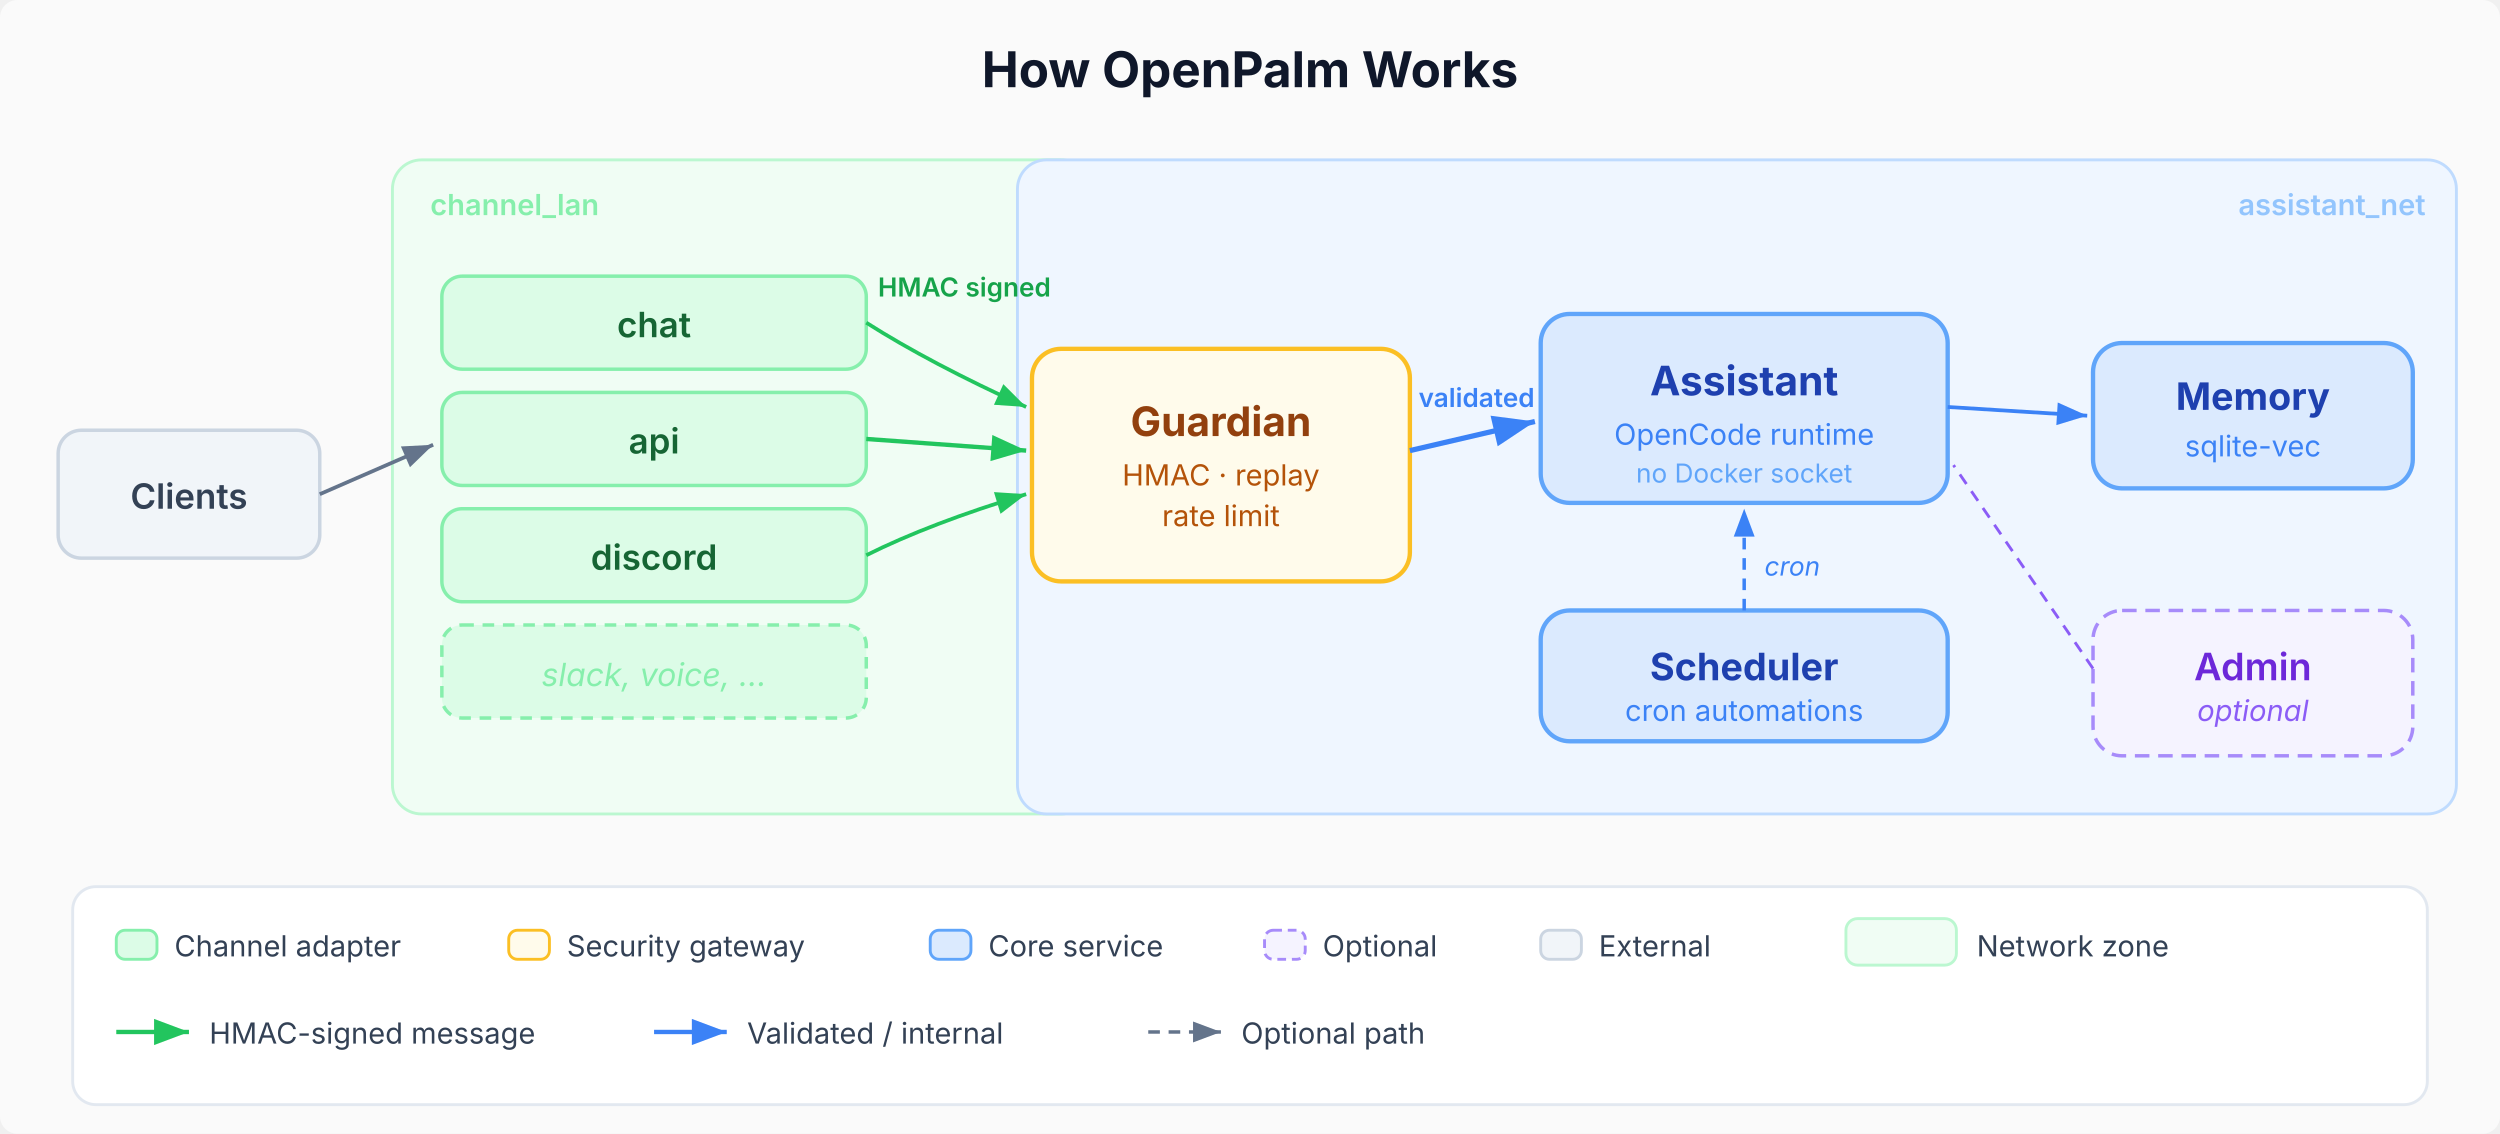
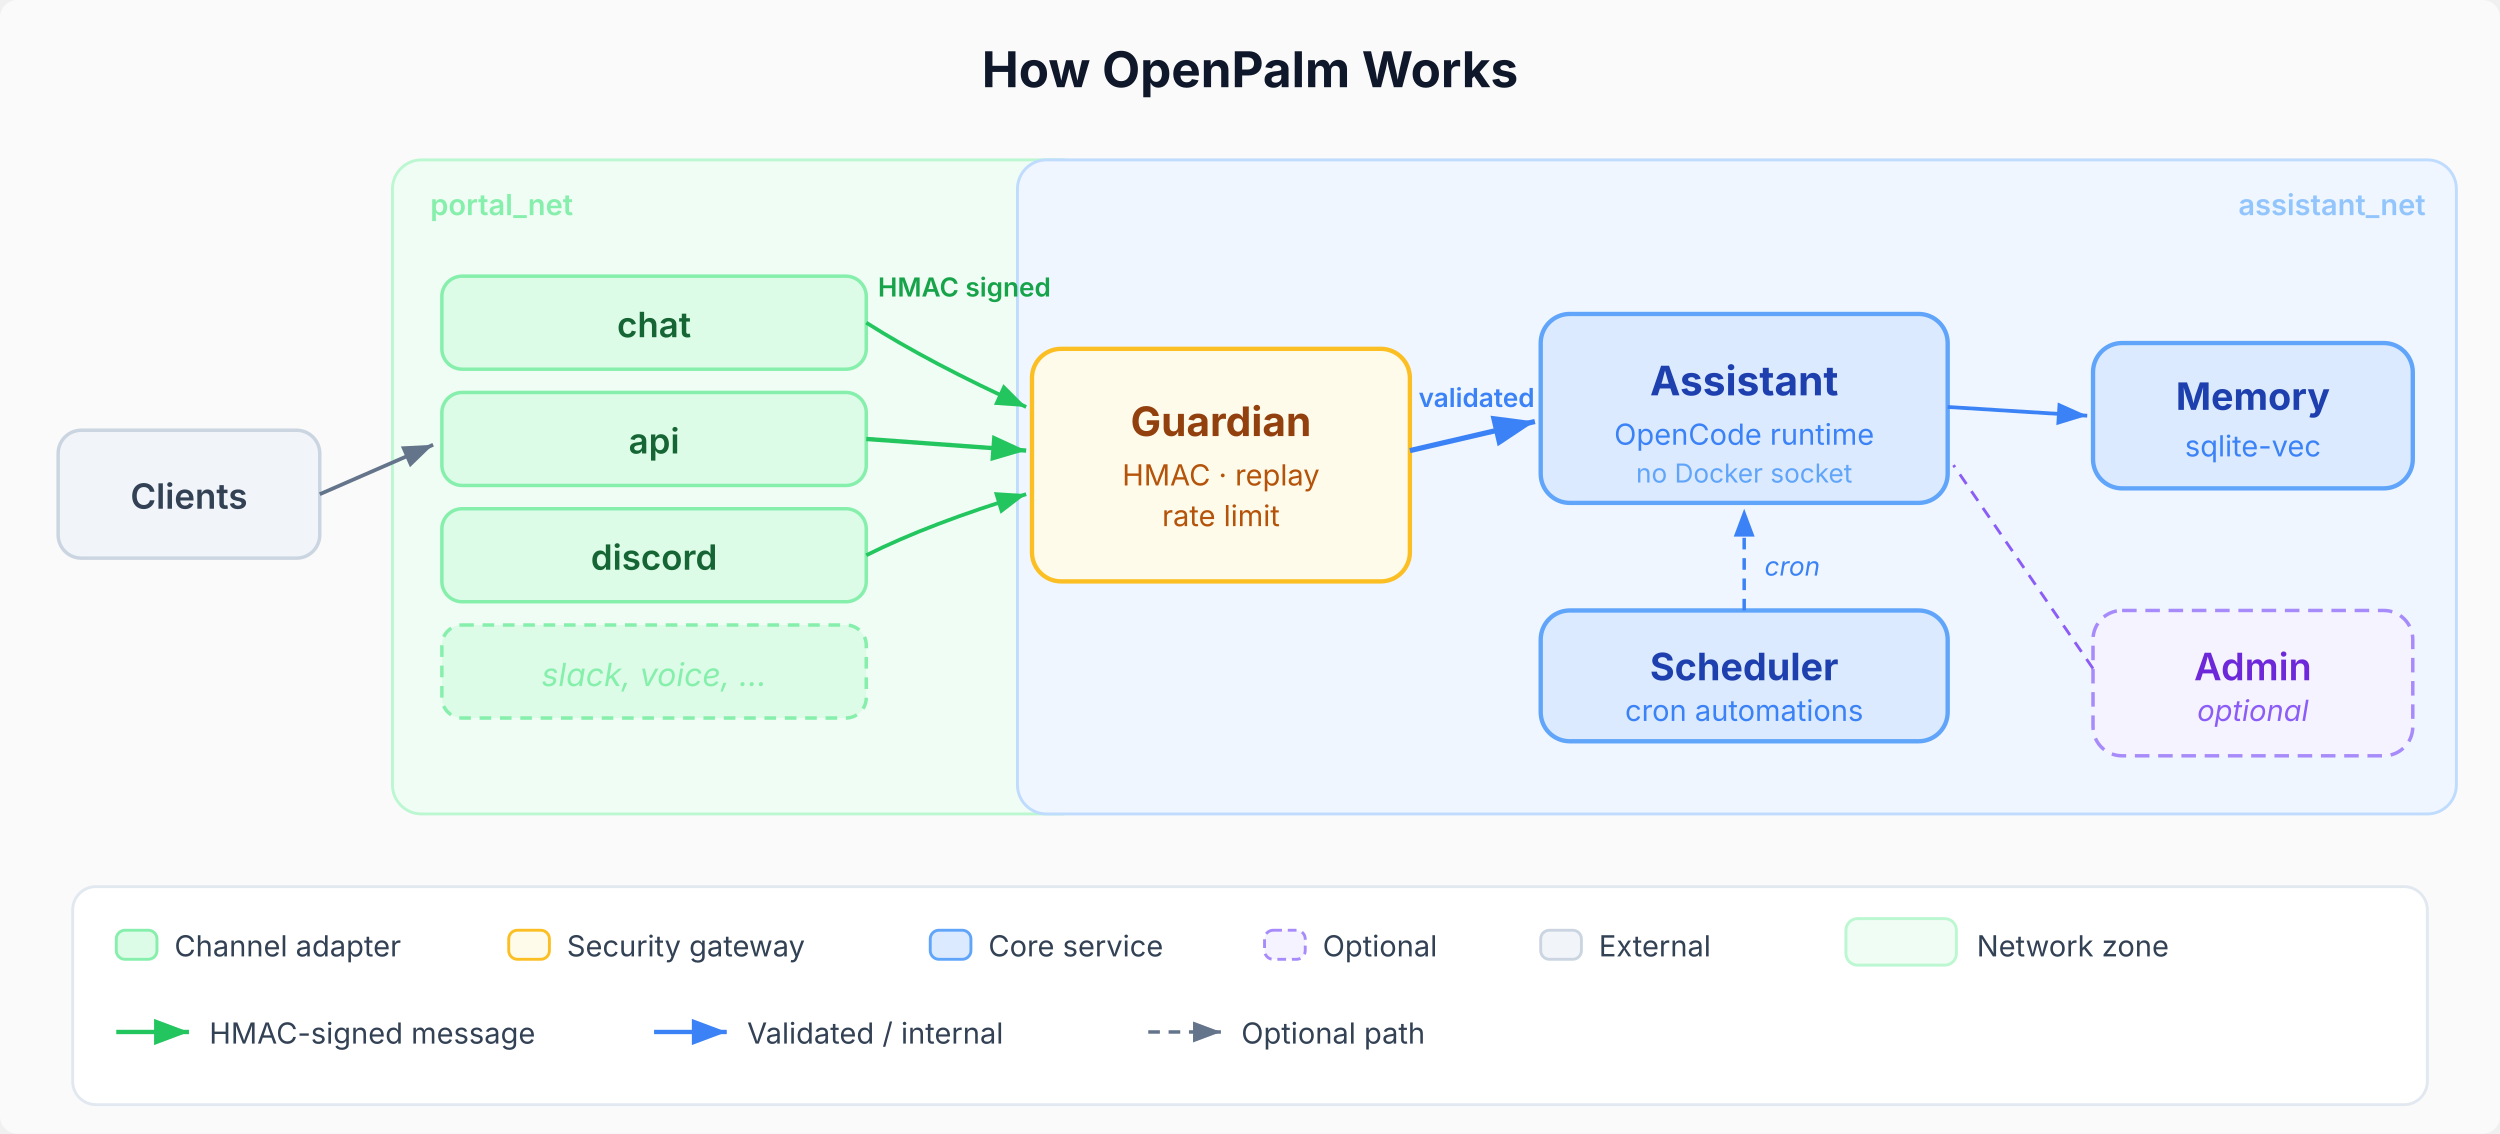
<svg xmlns="http://www.w3.org/2000/svg" viewBox="0 0 860 390" font-family="system-ui, -apple-system, 'Segoe UI', sans-serif" font-size="13">
  <defs>
    <marker id="arr" markerWidth="8" markerHeight="6" refX="8" refY="3" orient="auto">
      <path d="M0,0 L8,3 L0,6 Z" fill="#64748b" />
    </marker>
    <marker id="arr-grn" markerWidth="8" markerHeight="6" refX="8" refY="3" orient="auto">
      <path d="M0,0 L8,3 L0,6 Z" fill="#22c55e" />
    </marker>
    <marker id="arr-blu" markerWidth="8" markerHeight="6" refX="8" refY="3" orient="auto">
      <path d="M0,0 L8,3 L0,6 Z" fill="#3b82f6" />
    </marker>
  </defs>
  <rect width="860" height="390" rx="6" fill="#fafafa" />
  <text x="430" y="30" text-anchor="middle" font-size="17" font-weight="700" fill="#0f172a">How OpenPalm Works</text>
  <rect x="135" y="55" width="240" height="225" rx="10" fill="#f0fdf4" stroke="#bbf7d0" stroke-width="1" />
-   <text x="148" y="74" font-size="10" fill="#86efac" font-weight="600">channel_lan</text>
+   <text x="148" y="74" font-size="10" fill="#86efac" font-weight="600">portal_net</text>
  <rect x="350" y="55" width="495" height="225" rx="10" fill="#eff6ff" stroke="#bfdbfe" stroke-width="1" />
  <text x="770" y="74" font-size="10" fill="#93c5fd" font-weight="600">assistant_net</text>
  <rect x="20" y="148" width="90" height="44" rx="8" fill="#f1f5f9" stroke="#cbd5e1" stroke-width="1.2" />
  <text x="65" y="175" text-anchor="middle" font-size="12" font-weight="600" fill="#334155">Clients</text>
  <rect x="152" y="95" width="146" height="32" rx="7" fill="#dcfce7" stroke="#86efac" stroke-width="1.2" />
  <text x="225" y="116" text-anchor="middle" font-size="12" font-weight="600" fill="#166534">chat</text>
  <rect x="152" y="135" width="146" height="32" rx="7" fill="#dcfce7" stroke="#86efac" stroke-width="1.2" />
  <text x="225" y="156" text-anchor="middle" font-size="12" font-weight="600" fill="#166534">api</text>
  <rect x="152" y="175" width="146" height="32" rx="7" fill="#dcfce7" stroke="#86efac" stroke-width="1.2" />
  <text x="225" y="196" text-anchor="middle" font-size="12" font-weight="600" fill="#166534">discord</text>
  <rect x="152" y="215" width="146" height="32" rx="7" fill="#dcfce7" stroke="#86efac" stroke-width="1.2" stroke-dasharray="4,3" />
  <text x="225" y="236" text-anchor="middle" font-size="11" fill="#86efac" font-style="italic">slack, voice, ...</text>
  <rect x="355" y="120" width="130" height="80" rx="10" fill="#fffbeb" stroke="#fbbf24" stroke-width="1.5" />
  <text x="420" y="150" text-anchor="middle" font-size="14" font-weight="700" fill="#92400e">Guardian</text>
  <text x="420" y="167" text-anchor="middle" font-size="10" fill="#b45309">HMAC · replay</text>
  <text x="420" y="181" text-anchor="middle" font-size="10" fill="#b45309">rate limit</text>
  <rect x="530" y="108" width="140" height="65" rx="10" fill="#dbeafe" stroke="#60a5fa" stroke-width="1.5" />
  <text x="600" y="136" text-anchor="middle" font-size="14" font-weight="700" fill="#1e40af">Assistant</text>
  <text x="600" y="153" text-anchor="middle" font-size="10" fill="#3b82f6">OpenCode runtime</text>
  <text x="600" y="166" text-anchor="middle" font-size="9" fill="#60a5fa">no Docker socket</text>
  <rect x="720" y="118" width="110" height="50" rx="10" fill="#dbeafe" stroke="#60a5fa" stroke-width="1.5" />
  <text x="775" y="141" text-anchor="middle" font-size="13" font-weight="700" fill="#1e40af">Memory</text>
  <text x="775" y="157" text-anchor="middle" font-size="10" fill="#3b82f6">sqlite-vec</text>
  <rect x="530" y="210" width="140" height="45" rx="10" fill="#dbeafe" stroke="#60a5fa" stroke-width="1.5" />
  <text x="600" y="234" text-anchor="middle" font-size="13" font-weight="700" fill="#1e40af">Scheduler</text>
  <text x="600" y="248" text-anchor="middle" font-size="10" fill="#3b82f6">cron automations</text>
  <rect x="720" y="210" width="110" height="50" rx="10" fill="#f5f3ff" stroke="#a78bfa" stroke-width="1.2" stroke-dasharray="5,3" />
  <text x="775" y="234" text-anchor="middle" font-size="13" font-weight="600" fill="#6d28d9">Admin</text>
  <text x="775" y="248" text-anchor="middle" font-size="10" fill="#8b5cf6" font-style="italic">optional</text>
  <line x1="110" y1="170" x2="149" y2="153" stroke="#64748b" stroke-width="1.3" marker-end="url(#arr)" />
  <path d="M 298 111 Q 320 125, 353 140" fill="none" stroke="#22c55e" stroke-width="1.3" marker-end="url(#arr-grn)" />
  <line x1="298" y1="151" x2="353" y2="155" stroke="#22c55e" stroke-width="1.5" marker-end="url(#arr-grn)" />
  <path d="M 298 191 Q 320 180, 353 170" fill="none" stroke="#22c55e" stroke-width="1.3" marker-end="url(#arr-grn)" />
  <text x="302" y="102" font-size="9" fill="#16a34a" font-weight="600">HMAC signed</text>
  <line x1="485" y1="155" x2="528" y2="145" stroke="#3b82f6" stroke-width="1.8" marker-end="url(#arr-blu)" />
  <text x="488" y="140" font-size="9" fill="#3b82f6" font-weight="600">validated</text>
  <line x1="670" y1="140" x2="718" y2="143" stroke="#3b82f6" stroke-width="1.3" marker-end="url(#arr-blu)" />
  <line x1="600" y1="210" x2="600" y2="175" stroke="#3b82f6" stroke-width="1.2" stroke-dasharray="4,3" marker-end="url(#arr-blu)" />
  <text x="607" y="198" font-size="9" fill="#3b82f6" font-style="italic">cron</text>
  <path d="M 720 230 L 672 160" fill="none" stroke="#8b5cf6" stroke-width="1" stroke-dasharray="4,3" />
  <rect x="25" y="305" width="810" height="75" rx="8" fill="#fff" stroke="#e2e8f0" stroke-width="1" />
  <rect x="40" y="320" width="14" height="10" rx="3" fill="#dcfce7" stroke="#86efac" stroke-width="1" />
  <text x="60" y="329" font-size="10" fill="#334155">Channel adapter</text>
  <rect x="175" y="320" width="14" height="10" rx="3" fill="#fffbeb" stroke="#fbbf24" stroke-width="1" />
  <text x="195" y="329" font-size="10" fill="#334155">Security gateway</text>
  <rect x="320" y="320" width="14" height="10" rx="3" fill="#dbeafe" stroke="#60a5fa" stroke-width="1" />
  <text x="340" y="329" font-size="10" fill="#334155">Core service</text>
  <rect x="435" y="320" width="14" height="10" rx="3" fill="#f5f3ff" stroke="#a78bfa" stroke-width="1" stroke-dasharray="3,2" />
  <text x="455" y="329" font-size="10" fill="#334155">Optional</text>
  <rect x="530" y="320" width="14" height="10" rx="3" fill="#f1f5f9" stroke="#cbd5e1" stroke-width="1" />
  <text x="550" y="329" font-size="10" fill="#334155">External</text>
  <rect x="635" y="316" width="38" height="16" rx="4" fill="#f0fdf4" stroke="#bbf7d0" stroke-width="1" />
  <text x="680" y="329" font-size="10" fill="#334155">Network zone</text>
  <line x1="40" y1="355" x2="65" y2="355" stroke="#22c55e" stroke-width="1.5" marker-end="url(#arr-grn)" />
  <text x="72" y="359" font-size="10" fill="#334155">HMAC-signed message</text>
  <line x1="225" y1="355" x2="250" y2="355" stroke="#3b82f6" stroke-width="1.5" marker-end="url(#arr-blu)" />
  <text x="257" y="359" font-size="10" fill="#334155">Validated / internal</text>
  <line x1="395" y1="355" x2="420" y2="355" stroke="#64748b" stroke-width="1.2" stroke-dasharray="4,3" marker-end="url(#arr)" />
  <text x="427" y="359" font-size="10" fill="#334155">Optional path</text>
</svg>
